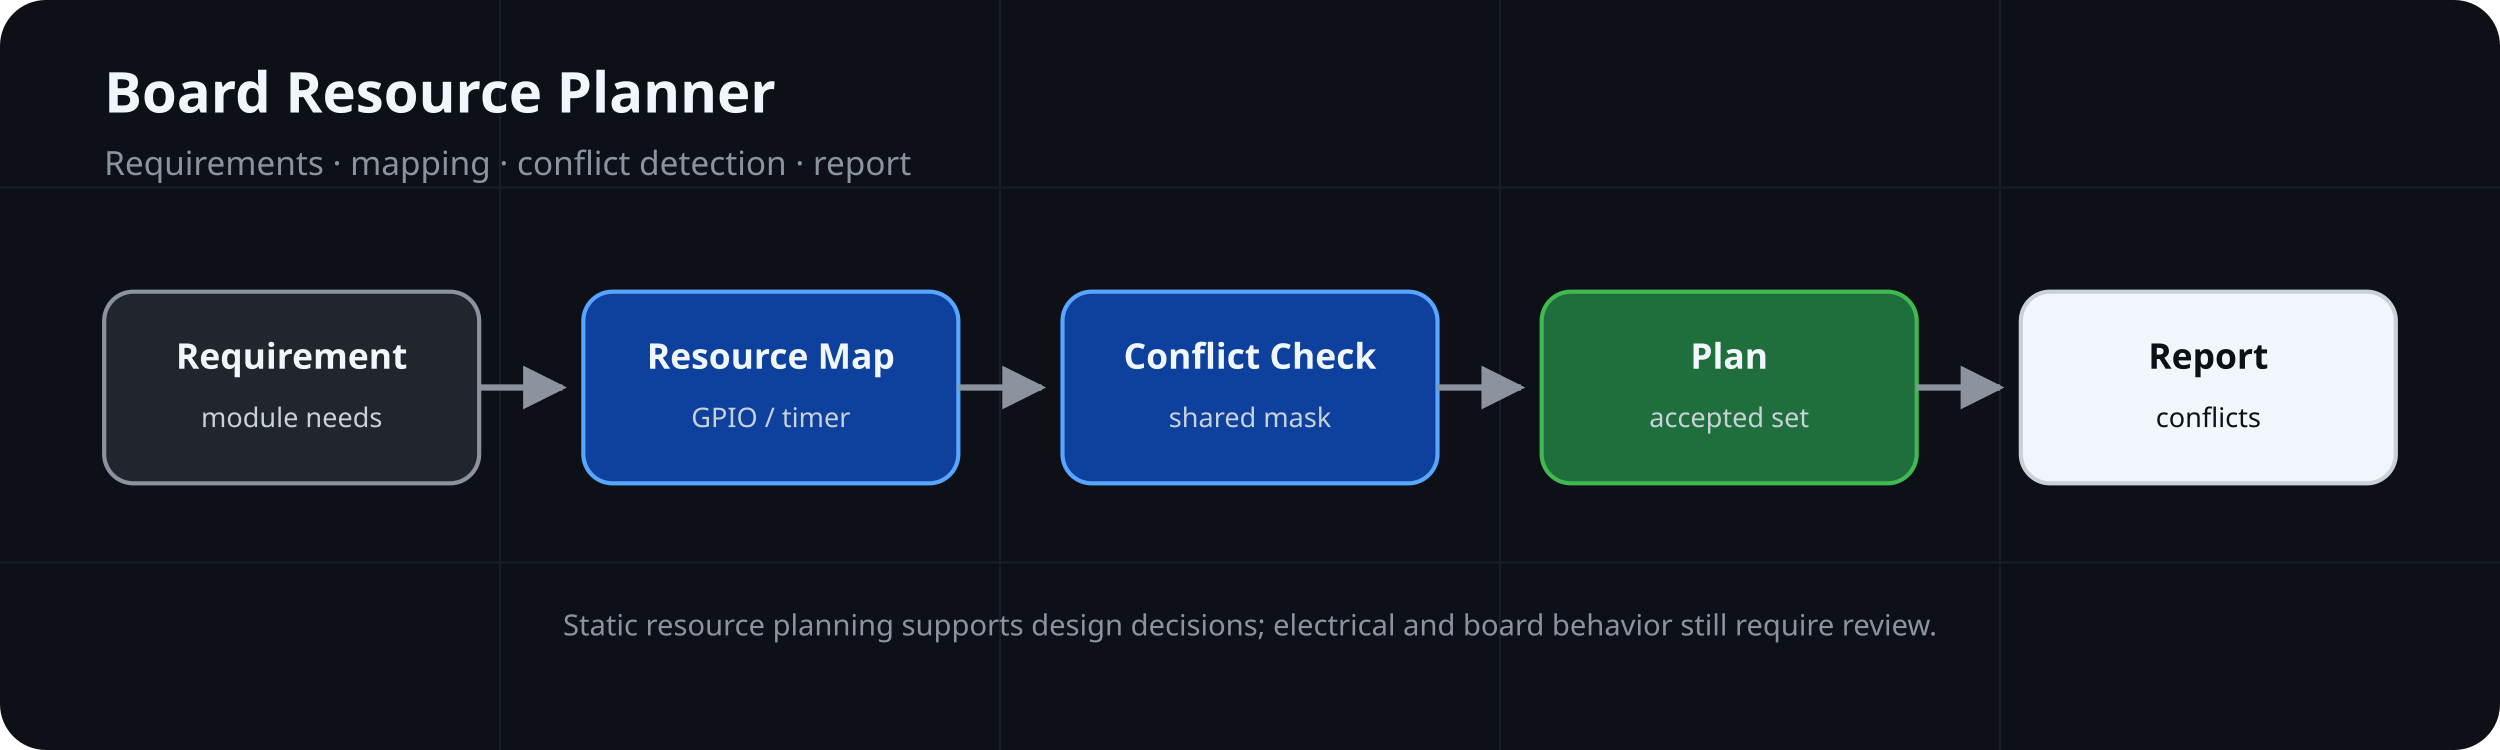
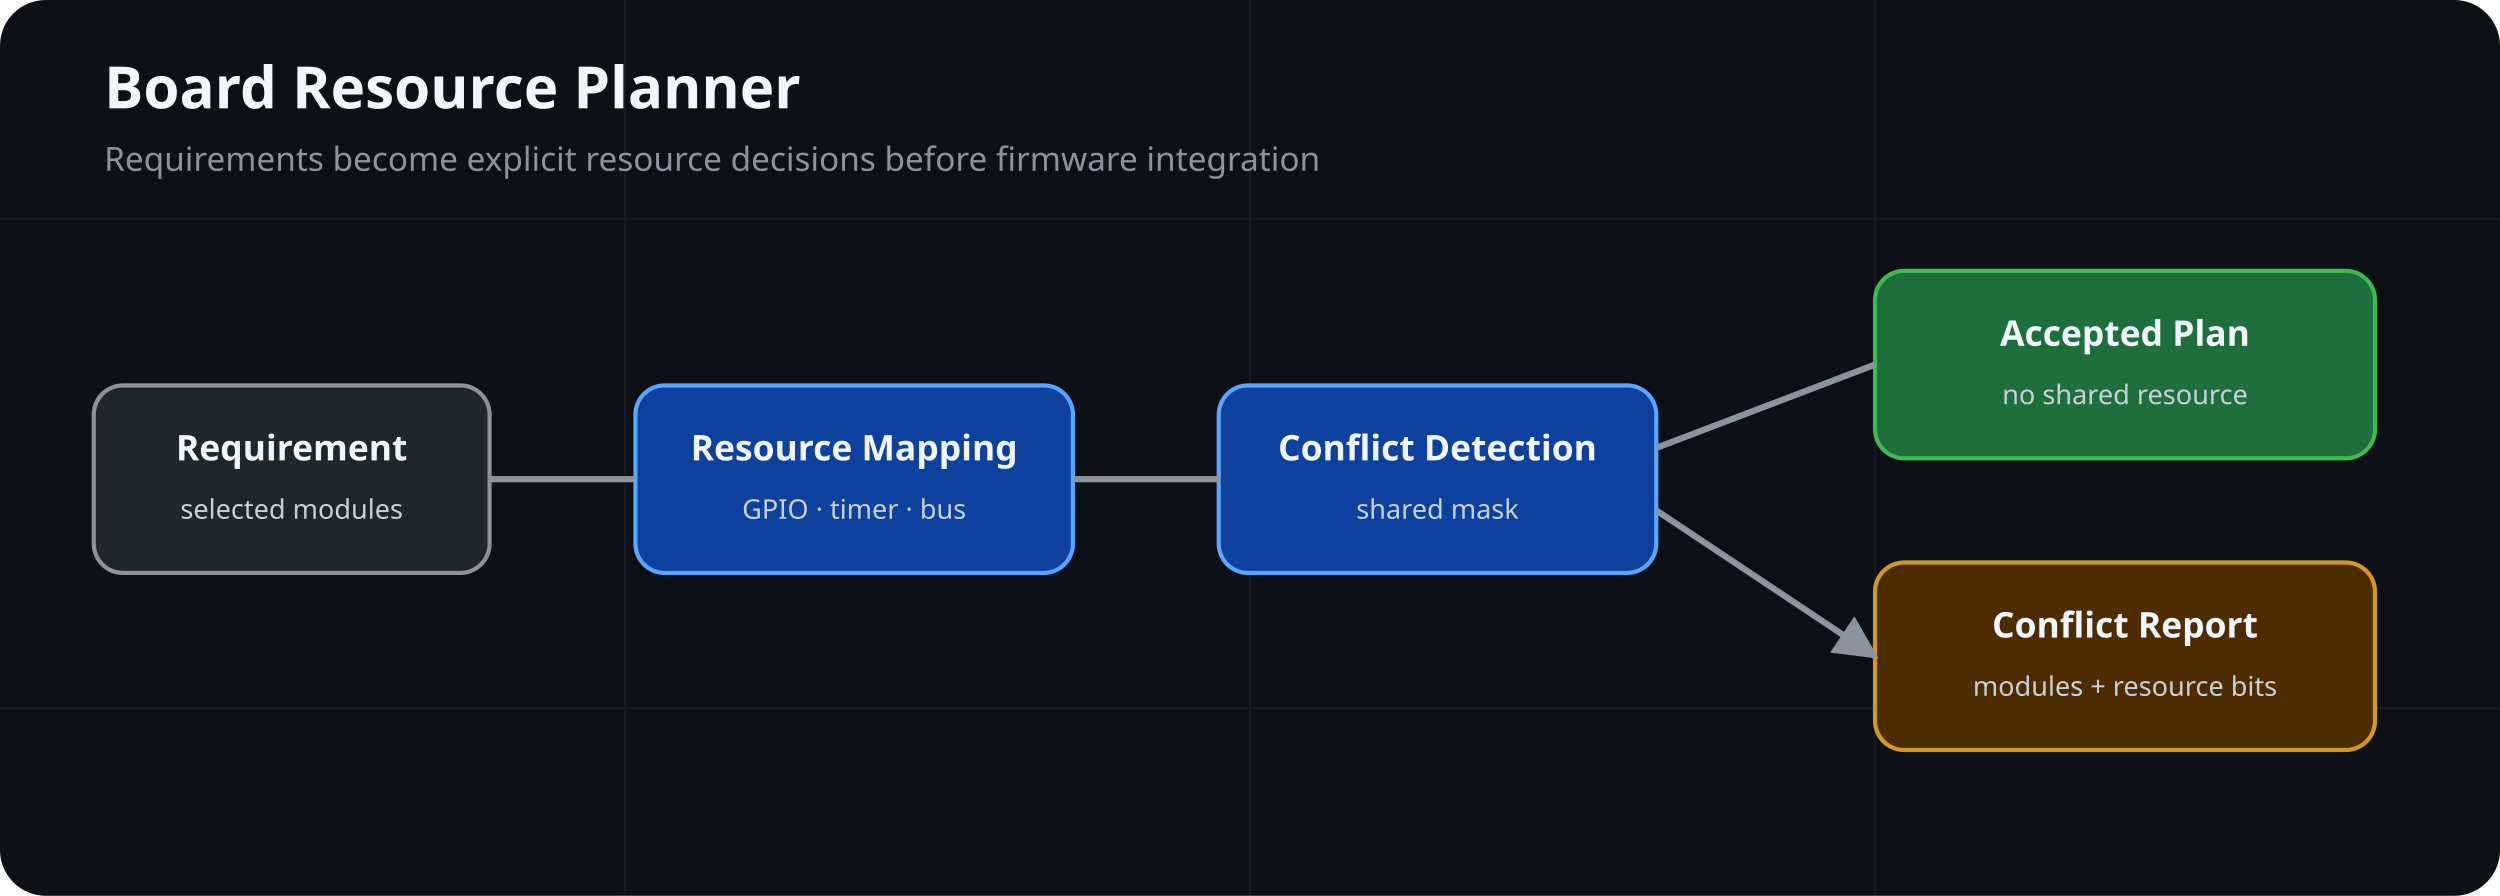
- <svg xmlns="http://www.w3.org/2000/svg" width="1200" height="360" viewBox="0 0 1200 360" role="img" aria-labelledby="title desc">
+ <svg xmlns="http://www.w3.org/2000/svg" width="1200" height="430" viewBox="0 0 1200 430" role="img" aria-labelledby="title desc">
  <defs>
    <marker id="arrow" viewBox="0 0 10 10" refX="9" refY="5" markerWidth="7" markerHeight="7" orient="auto">
      <path d="M0 0L10 5L0 10Z" fill="#8b949e" />
    </marker>
-     <style>
-       .bg{fill:#0d1117}.grid{stroke:#30363d;stroke-width:1;opacity:.35}.box{stroke-width:2}.input{fill:#21262d;stroke:#8b949e}.core{fill:#0d419d;stroke:#58a6ff}.hardware{fill:#1f6f3d;stroke:#3fb950}.output{fill:#f0f6fc;stroke:#c9d1d9}.title{font:700 27px system-ui,sans-serif;fill:#f0f6fc}.subtitle{font:16px system-ui,sans-serif;fill:#8b949e}.label{font:700 17px system-ui,sans-serif;fill:#f0f6fc;text-anchor:middle}.detail{font:13px system-ui,sans-serif;fill:#c9d1d9;text-anchor:middle}.dark{fill:#0d1117}.arrow{stroke:#8b949e;stroke-width:3;marker-end:url(#arrow)}.footer{font:14px system-ui,sans-serif;fill:#8b949e;text-anchor:middle}
-     </style>
+     <style>.bg{fill:#0d1117}.grid{stroke:#30363d;opacity:.28}.box{stroke-width:2}.input{fill:#21262d;stroke:#8b949e}.core{fill:#0d419d;stroke:#58a6ff}.hardware{fill:#1f6f3d;stroke:#3fb950}.output{fill:#f0f6fc;stroke:#c9d1d9}.warn{fill:#4d2d00;stroke:#d29922}.title{font:700 28px system-ui,sans-serif;fill:#f0f6fc}.sub{font:16px system-ui,sans-serif;fill:#8b949e}.label{font:700 17px system-ui,sans-serif;fill:#f0f6fc;text-anchor:middle}.detail{font:13px system-ui,sans-serif;fill:#c9d1d9;text-anchor:middle}.dark{fill:#0d1117}.arrow{fill:none;stroke:#8b949e;stroke-width:3;marker-end:url(#arrow)}</style>
  </defs>
-   <rect class="bg" width="1200" height="360" rx="22" />
-   <path class="grid" d="M0 90H1200M0 270H1200M240 0V360M480 0V360M720 0V360M960 0V360" />
-   <text class="title" x="50" y="54">Board Resource Planner</text>
-   <text class="subtitle" x="50" y="84">Requirements · mapping · conflict detection · report</text>
-   <rect class="box input" x="50" y="140" width="180" height="92" rx="14" />
-   <text class="label" x="140" y="177">Requirement</text>
-   <text class="detail" x="140" y="205">module needs</text>
-   <rect class="box core" x="280" y="140" width="180" height="92" rx="14" />
-   <text class="label" x="370" y="177">Resource Map</text>
-   <text class="detail" x="370" y="205">GPIO / timer</text>
-   <rect class="box core" x="510" y="140" width="180" height="92" rx="14" />
-   <text class="label" x="600" y="177">Conflict Check</text>
-   <text class="detail" x="600" y="205">shared mask</text>
-   <rect class="box hardware" x="740" y="140" width="180" height="92" rx="14" />
-   <text class="label" x="830" y="177">Plan</text>
-   <text class="detail" x="830" y="205">accepted set</text>
-   <rect class="box output" x="970" y="140" width="180" height="92" rx="14" />
-   <text class="label dark" x="1060" y="177">Report</text>
-   <text class="detail dark" x="1060" y="205">conflicts</text>
-   <path class="arrow" d="M230 186H270" />
-   <path class="arrow" d="M460 186H500" />
-   <path class="arrow" d="M690 186H730" />
-   <path class="arrow" d="M920 186H960" />
-   <text class="footer" x="600" y="305">Static resource planning supports design decisions; electrical and board behavior still require review.</text>
+   <rect class="bg" width="1200" height="430" rx="22" />
+   <path class="grid" d="M0 105H1200M0 340H1200M300 0V430M600 0V430M900 0V430" />
+   <text class="title" x="50" y="52">Board Resource Planner</text>
+   <text class="sub" x="50" y="82">Requirements become explicit resource decisions before firmware integration</text>
+   <rect class="box input" x="45" y="185" width="190" height="90" rx="14" />
+   <text class="label" x="140" y="221">Requirement</text>
+   <text class="detail" x="140" y="249">selected modules</text>
+   <rect class="box core" x="305" y="185" width="210" height="90" rx="14" />
+   <text class="label" x="410" y="221">Resource Mapping</text>
+   <text class="detail" x="410" y="249">GPIO · timer · bus</text>
+   <rect class="box core" x="585" y="185" width="210" height="90" rx="14" />
+   <text class="label" x="690" y="221">Conflict Detection</text>
+   <text class="detail" x="690" y="249">shared mask</text>
+   <rect class="box hardware" x="900" y="130" width="240" height="90" rx="14" />
+   <text class="label" x="1020" y="166">Accepted Plan</text>
+   <text class="detail" x="1020" y="194">no shared resource</text>
+   <rect class="box warn" x="900" y="270" width="240" height="90" rx="14" />
+   <text class="label" x="1020" y="306">Conflict Report</text>
+   <text class="detail" x="1020" y="334">modules + resource bits</text>
+   <path class="arrow" d="M235 230H305M515 230H585M795 215L900 175M795 245L900 315" />
</svg>
